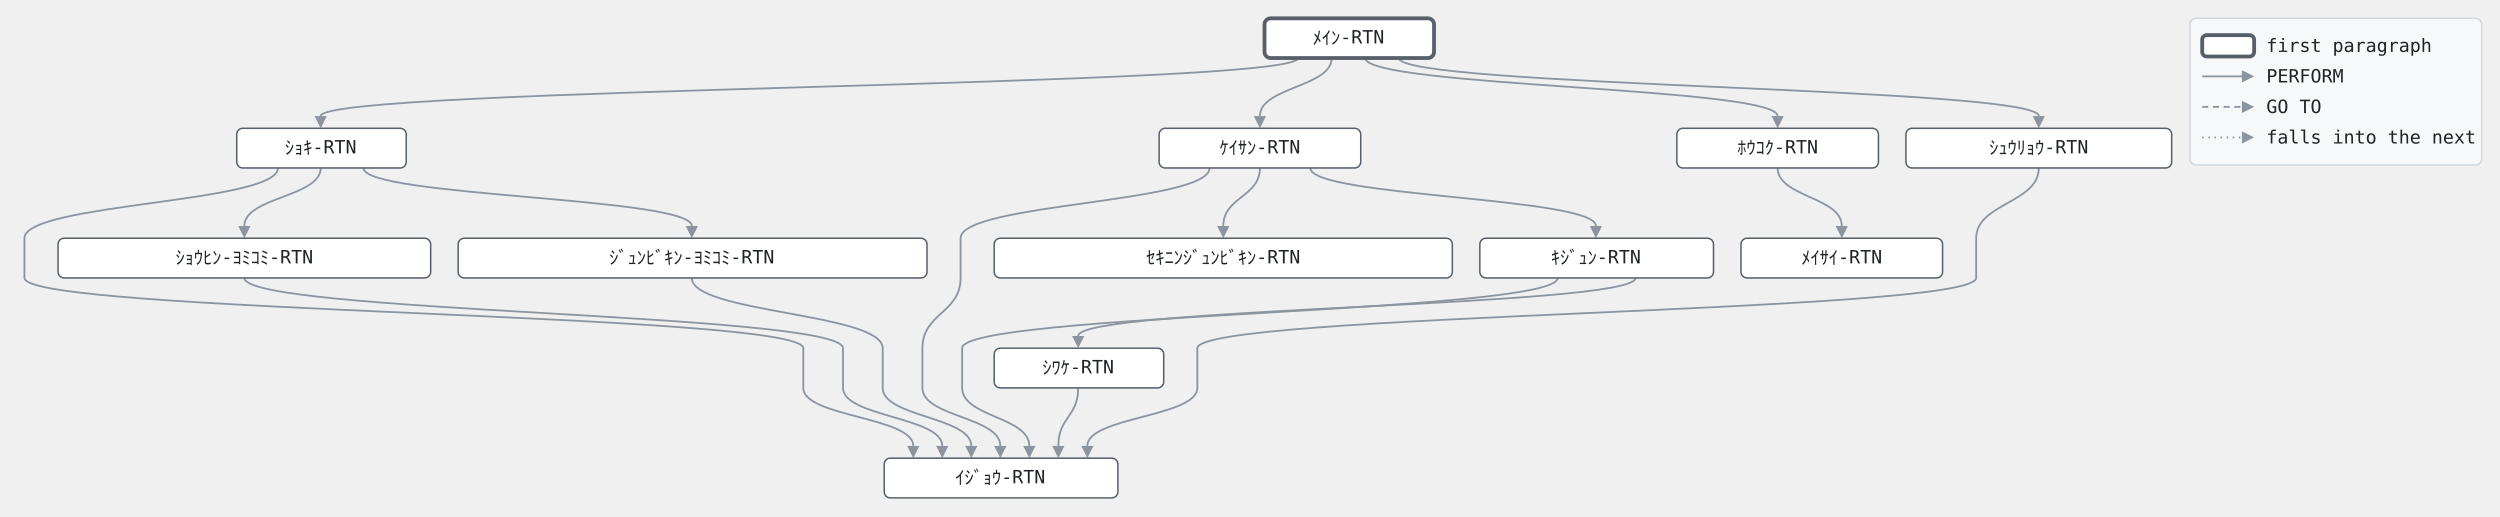
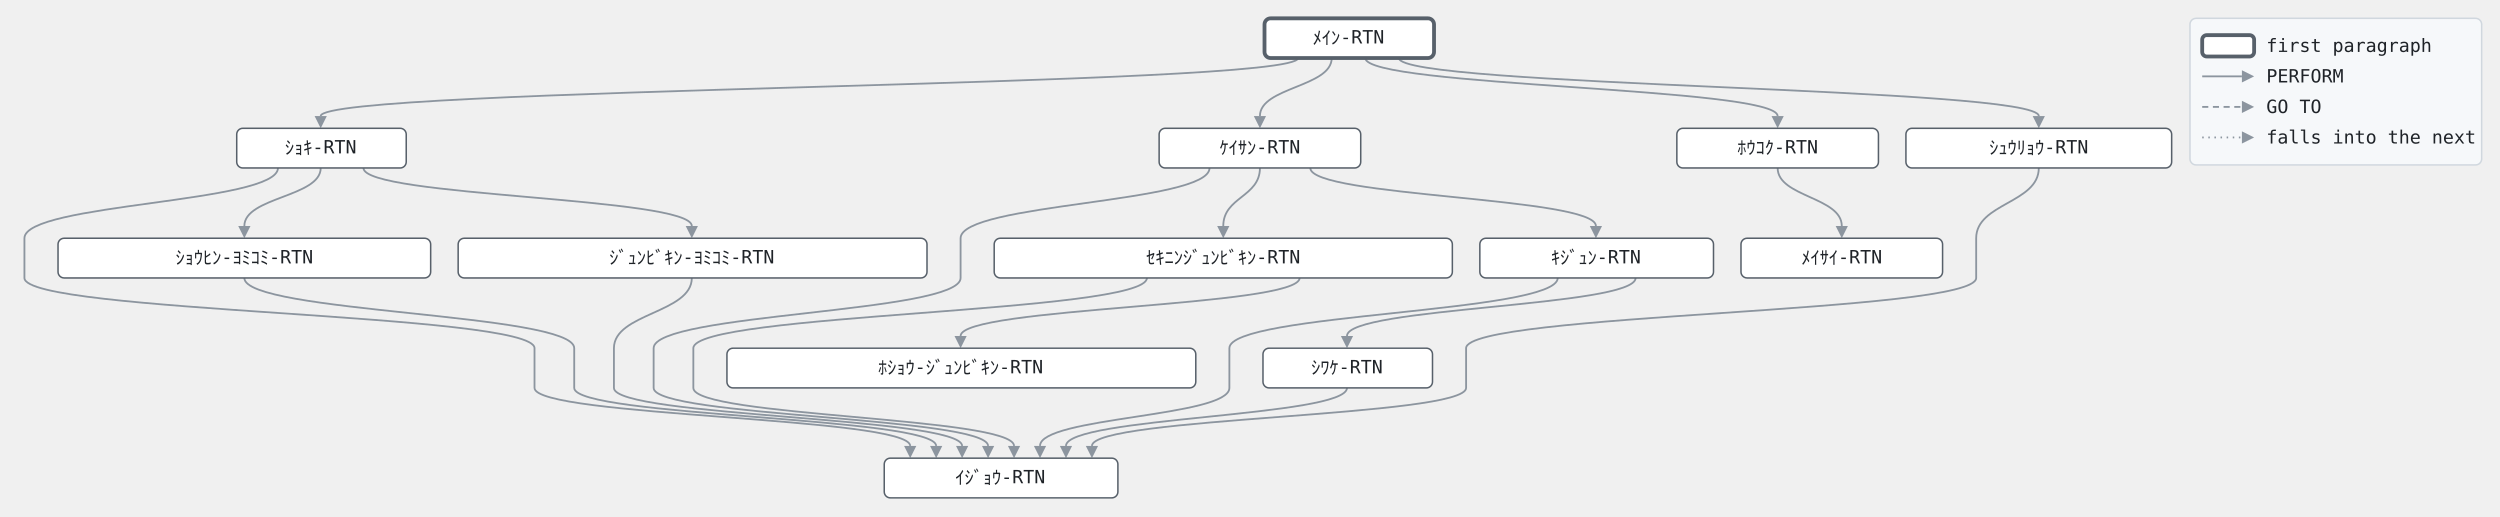
<svg xmlns="http://www.w3.org/2000/svg" width="1637" height="338" viewBox="0 0 1637 338" font-family="ui-monospace, SFMono-Regular, Menlo, Consolas, monospace" font-size="12">
  <style>
.box { fill: #ffffff; stroke: #57606a; stroke-width: 1 }
.box.emphasis { stroke-width: 2.5 }
.box.data { fill: #e8eef6; stroke: #8c959f }
.box.external { fill: #fbecd0; stroke: #a16207; stroke-width: 2 }
.box.dashed { stroke-dasharray: 4 3 }
.label { fill: #1f2328 }
.label.first { font-weight: 600 }
.edge { fill: none; stroke: #8c959f; stroke-width: 1.2 }
.edge.dashed { stroke-dasharray: 4 3 }
.edge.dotted { stroke-dasharray: 1 3 }
.head { fill: #8c959f }
.legend { fill: #f6f8fa; stroke: #d0d7de }
.edge-label { fill: #57606a; font-size: 11px; paint-order: stroke; stroke: #ffffff; stroke-width: 4px; stroke-linejoin: round }
.box.highlight { stroke: #c2410c; stroke-width: 2.5 }
.edge.highlight { stroke: #c2410c; stroke-width: 2 }
.head.highlight { fill: #c2410c }
@media (prefers-color-scheme: dark) {
  .box { fill: #161b22; stroke: #8b949e }
  .box.data { fill: #1f2a3a; stroke: #6e7681 }
  .box.external { fill: #3a2c12; stroke: #d6a64a }
  .label { fill: #e6edf3 }
  .edge { stroke: #6e7681 }
  .head { fill: #6e7681 }
  .legend { fill: #0d1117; stroke: #30363d }
  .edge-label { fill: #9da5ae; stroke: #0d1117 }
  .box.highlight, .edge.highlight { stroke: #fb923c }
  .head.highlight { fill: #fb923c }
}
</style>
  <defs>
    <marker id="arrow" viewBox="0 0 8 8" refX="0" refY="4" markerUnits="userSpaceOnUse" markerWidth="8" markerHeight="8" orient="auto-start-reverse">
      <path class="head" d="M0,0 L8,4 L0,8 z" />
    </marker>
    <marker id="arrow-highlight" viewBox="0 0 8 8" refX="0" refY="4" markerUnits="userSpaceOnUse" markerWidth="8" markerHeight="8" orient="auto-start-reverse">
      <path class="head highlight" d="M0,0 L8,4 L0,8 z" />
    </marker>
  </defs>
  <path class="edge" d="M850,38 C850,57 210,57 210,76" marker-end="url(#arrow)" />
  <path class="edge" d="M872,38 C872,57 825,57 825,76" marker-end="url(#arrow)" />
  <path class="edge" d="M894,38 C894,57 1164,57 1164,76" marker-end="url(#arrow)" />
  <path class="edge" d="M916,38 C916,57 1335,57 1335,76" marker-end="url(#arrow)" />
-   <path class="edge" d="M182,110 C182,133 16,133 16,156 L16,182 C16,205 526,205 526,228 L526,254 C526,273 598,273 598,292" marker-end="url(#arrow)" />
+   <path class="edge" d="M182,110 C182,133 16,133 16,156 L16,182 C16,205 350,205 350,228 L350,254 C350,273 596,273 596,292" marker-end="url(#arrow)" />
  <path class="edge" d="M210,110 C210,129 160,129 160,148" marker-end="url(#arrow)" />
  <path class="edge" d="M238,110 C238,129 453,129 453,148" marker-end="url(#arrow)" />
-   <path class="edge" d="M453,182 C453,205 578,205 578,228 L578,254 C578,273 636,273 636,292" marker-end="url(#arrow)" />
+   <path class="edge" d="M453,182 C453,205 402,205 402,228 L402,254 C402,273 630,273 630,292" marker-end="url(#arrow)" />
  <path class="edge" d="M825,110 C825,129 801,129 801,148" marker-end="url(#arrow)" />
  <path class="edge" d="M858,110 C858,129 1045,129 1045,148" marker-end="url(#arrow)" />
-   <path class="edge" d="M792,110 C792,133 629,133 629,156 L629,182 C629,205 604,205 604,228 L604,254 C604,273 655,273 655,292" marker-end="url(#arrow)" />
-   <path class="edge" d="M1071,182 C1071,201 706,201 706,220" marker-end="url(#arrow)" />
-   <path class="edge" d="M1020,182 C1020,205 630,205 630,228 L630,254 C630,273 674,273 674,292" marker-end="url(#arrow)" />
-   <path class="edge" d="M706,254 C706,273 693,273 693,292" marker-end="url(#arrow)" />
+   <path class="edge" d="M792,110 C792,133 629,133 629,156 L629,182 C629,205 428,205 428,228 L428,254 C428,273 647,273 647,292" marker-end="url(#arrow)" />
+   <path class="edge" d="M851,182 C851,201 629,201 629,220" marker-end="url(#arrow)" />
+   <path class="edge" d="M751,182 C751,205 454,205 454,228 L454,254 C454,273 664,273 664,292" marker-end="url(#arrow)" />
+   <path class="edge" d="M1071,182 C1071,201 882,201 882,220" marker-end="url(#arrow)" />
+   <path class="edge" d="M1020,182 C1020,205 805,205 805,228 L805,254 C805,273 681,273 681,292" marker-end="url(#arrow)" />
+   <path class="edge" d="M882,254 C882,273 698,273 698,292" marker-end="url(#arrow)" />
  <path class="edge" d="M1164,110 C1164,129 1206,129 1206,148" marker-end="url(#arrow)" />
-   <path class="edge" d="M1335,110 C1335,133 1294,133 1294,156 L1294,182 C1294,205 784,205 784,228 L784,254 C784,273 712,273 712,292" marker-end="url(#arrow)" />
-   <path class="edge" d="M160,182 C160,205 552,205 552,228 L552,254 C552,273 617,273 617,292" marker-end="url(#arrow)" />
-   <a href="../../../gondwana/programs/GLM020.cbl#L164">
+   <path class="edge" d="M1335,110 C1335,133 1294,133 1294,156 L1294,182 C1294,205 960,205 960,228 L960,254 C960,273 715,273 715,292" marker-end="url(#arrow)" />
+   <path class="edge" d="M160,182 C160,205 376,205 376,228 L376,254 C376,273 613,273 613,292" marker-end="url(#arrow)" />
+   <a href="../../../gondwana/programs/GLM020.cbl#L182">
    <rect class="box emphasis" x="828" y="12" width="111" height="26" rx="4" />
    <text class="label" x="883" y="29" text-anchor="middle">ﾒｲﾝ-RTN</text>
  </a>
-   <a href="../../../gondwana/programs/GLM020.cbl#L177">
+   <a href="../../../gondwana/programs/GLM020.cbl#L195">
    <rect class="box" x="155" y="84" width="111" height="26" rx="4" />
    <text class="label" x="210" y="101" text-anchor="middle">ｼｮｷ-RTN</text>
  </a>
-   <a href="../../../gondwana/programs/GLM020.cbl#L229">
+   <a href="../../../gondwana/programs/GLM020.cbl#L251">
    <rect class="box" x="300" y="156" width="307" height="26" rx="4" />
    <text class="label" x="453" y="173" text-anchor="middle">ｼﾞｭﾝﾋﾞｷﾝ-ﾖﾐｺﾐ-RTN</text>
  </a>
-   <a href="../../../gondwana/programs/GLM020.cbl#L251">
+   <a href="../../../gondwana/programs/GLM020.cbl#L273">
    <rect class="box" x="759" y="84" width="132" height="26" rx="4" />
    <text class="label" x="825" y="101" text-anchor="middle">ｹｲｻﾝ-RTN</text>
  </a>
-   <a href="../../../gondwana/programs/GLM020.cbl#L275">
+   <a href="../../../gondwana/programs/GLM020.cbl#L298">
    <rect class="box" x="651" y="156" width="300" height="26" rx="4" />
    <text class="label" x="801" y="173" text-anchor="middle">ｾｷﾆﾝｼﾞｭﾝﾋﾞｷﾝ-RTN</text>
  </a>
-   <a href="../../../gondwana/programs/GLM020.cbl#L293">
+   <a href="../../../gondwana/programs/GLM020.cbl#L329">
+     <rect class="box" x="476" y="228" width="307" height="26" rx="4" />
+     <text class="label" x="629" y="245" text-anchor="middle">ﾎｼｮｳ-ｼﾞｭﾝﾋﾞｷﾝ-RTN</text>
+   </a>
+   <a href="../../../gondwana/programs/GLM020.cbl#L350">
    <rect class="box" x="969" y="156" width="153" height="26" rx="4" />
    <text class="label" x="1045" y="173" text-anchor="middle">ｷｼﾞｭﾝ-RTN</text>
  </a>
-   <a href="../../../gondwana/programs/GLM020.cbl#L317">
-     <rect class="box" x="651" y="228" width="111" height="26" rx="4" />
-     <text class="label" x="706" y="245" text-anchor="middle">ｼﾜｹ-RTN</text>
+   <a href="../../../gondwana/programs/GLM020.cbl#L374">
+     <rect class="box" x="827" y="228" width="111" height="26" rx="4" />
+     <text class="label" x="882" y="245" text-anchor="middle">ｼﾜｹ-RTN</text>
  </a>
-   <a href="../../../gondwana/programs/GLM020.cbl#L345">
+   <a href="../../../gondwana/programs/GLM020.cbl#L402">
    <rect class="box" x="1098" y="84" width="132" height="26" rx="4" />
    <text class="label" x="1164" y="101" text-anchor="middle">ﾎｳｺｸ-RTN</text>
  </a>
-   <a href="../../../gondwana/programs/GLM020.cbl#L366">
+   <a href="../../../gondwana/programs/GLM020.cbl#L423">
    <rect class="box" x="1140" y="156" width="132" height="26" rx="4" />
    <text class="label" x="1206" y="173" text-anchor="middle">ﾒｲｻｲ-RTN</text>
  </a>
-   <a href="../../../gondwana/programs/GLM020.cbl#L379">
+   <a href="../../../gondwana/programs/GLM020.cbl#L436">
    <rect class="box" x="1248" y="84" width="174" height="26" rx="4" />
    <text class="label" x="1335" y="101" text-anchor="middle">ｼｭｳﾘｮｳ-RTN</text>
  </a>
-   <a href="../../../gondwana/programs/GLM020.cbl#L394">
+   <a href="../../../gondwana/programs/GLM020.cbl#L451">
    <rect class="box" x="579" y="300" width="153" height="26" rx="4" />
    <text class="label" x="655" y="317" text-anchor="middle">ｲｼﾞｮｳ-RTN</text>
  </a>
  <a href="../../../gondwana/copybooks/PRDLOD.cpy#L17">
    <rect class="box" x="38" y="156" width="244" height="26" rx="4" />
    <text class="label" x="160" y="173" text-anchor="middle">ｼｮｳﾋﾝ-ﾖﾐｺﾐ-RTN</text>
  </a>
  <g class="legend-keys">
    <rect class="legend" x="1434" y="12" width="191" height="96" rx="4" />
    <rect class="box emphasis" x="1442" y="23" width="34" height="14" rx="3" />
    <text class="label" x="1484" y="34">first paragraph</text>
    <path class="edge" d="M1442,50 L1468,50" marker-end="url(#arrow)" />
    <text class="label" x="1484" y="54">PERFORM</text>
    <path class="edge dashed" d="M1442,70 L1468,70" marker-end="url(#arrow)" />
    <text class="label" x="1484" y="74">GO TO</text>
    <path class="edge dotted" d="M1442,90 L1468,90" marker-end="url(#arrow)" />
    <text class="label" x="1484" y="94">falls into the next</text>
  </g>
</svg>
